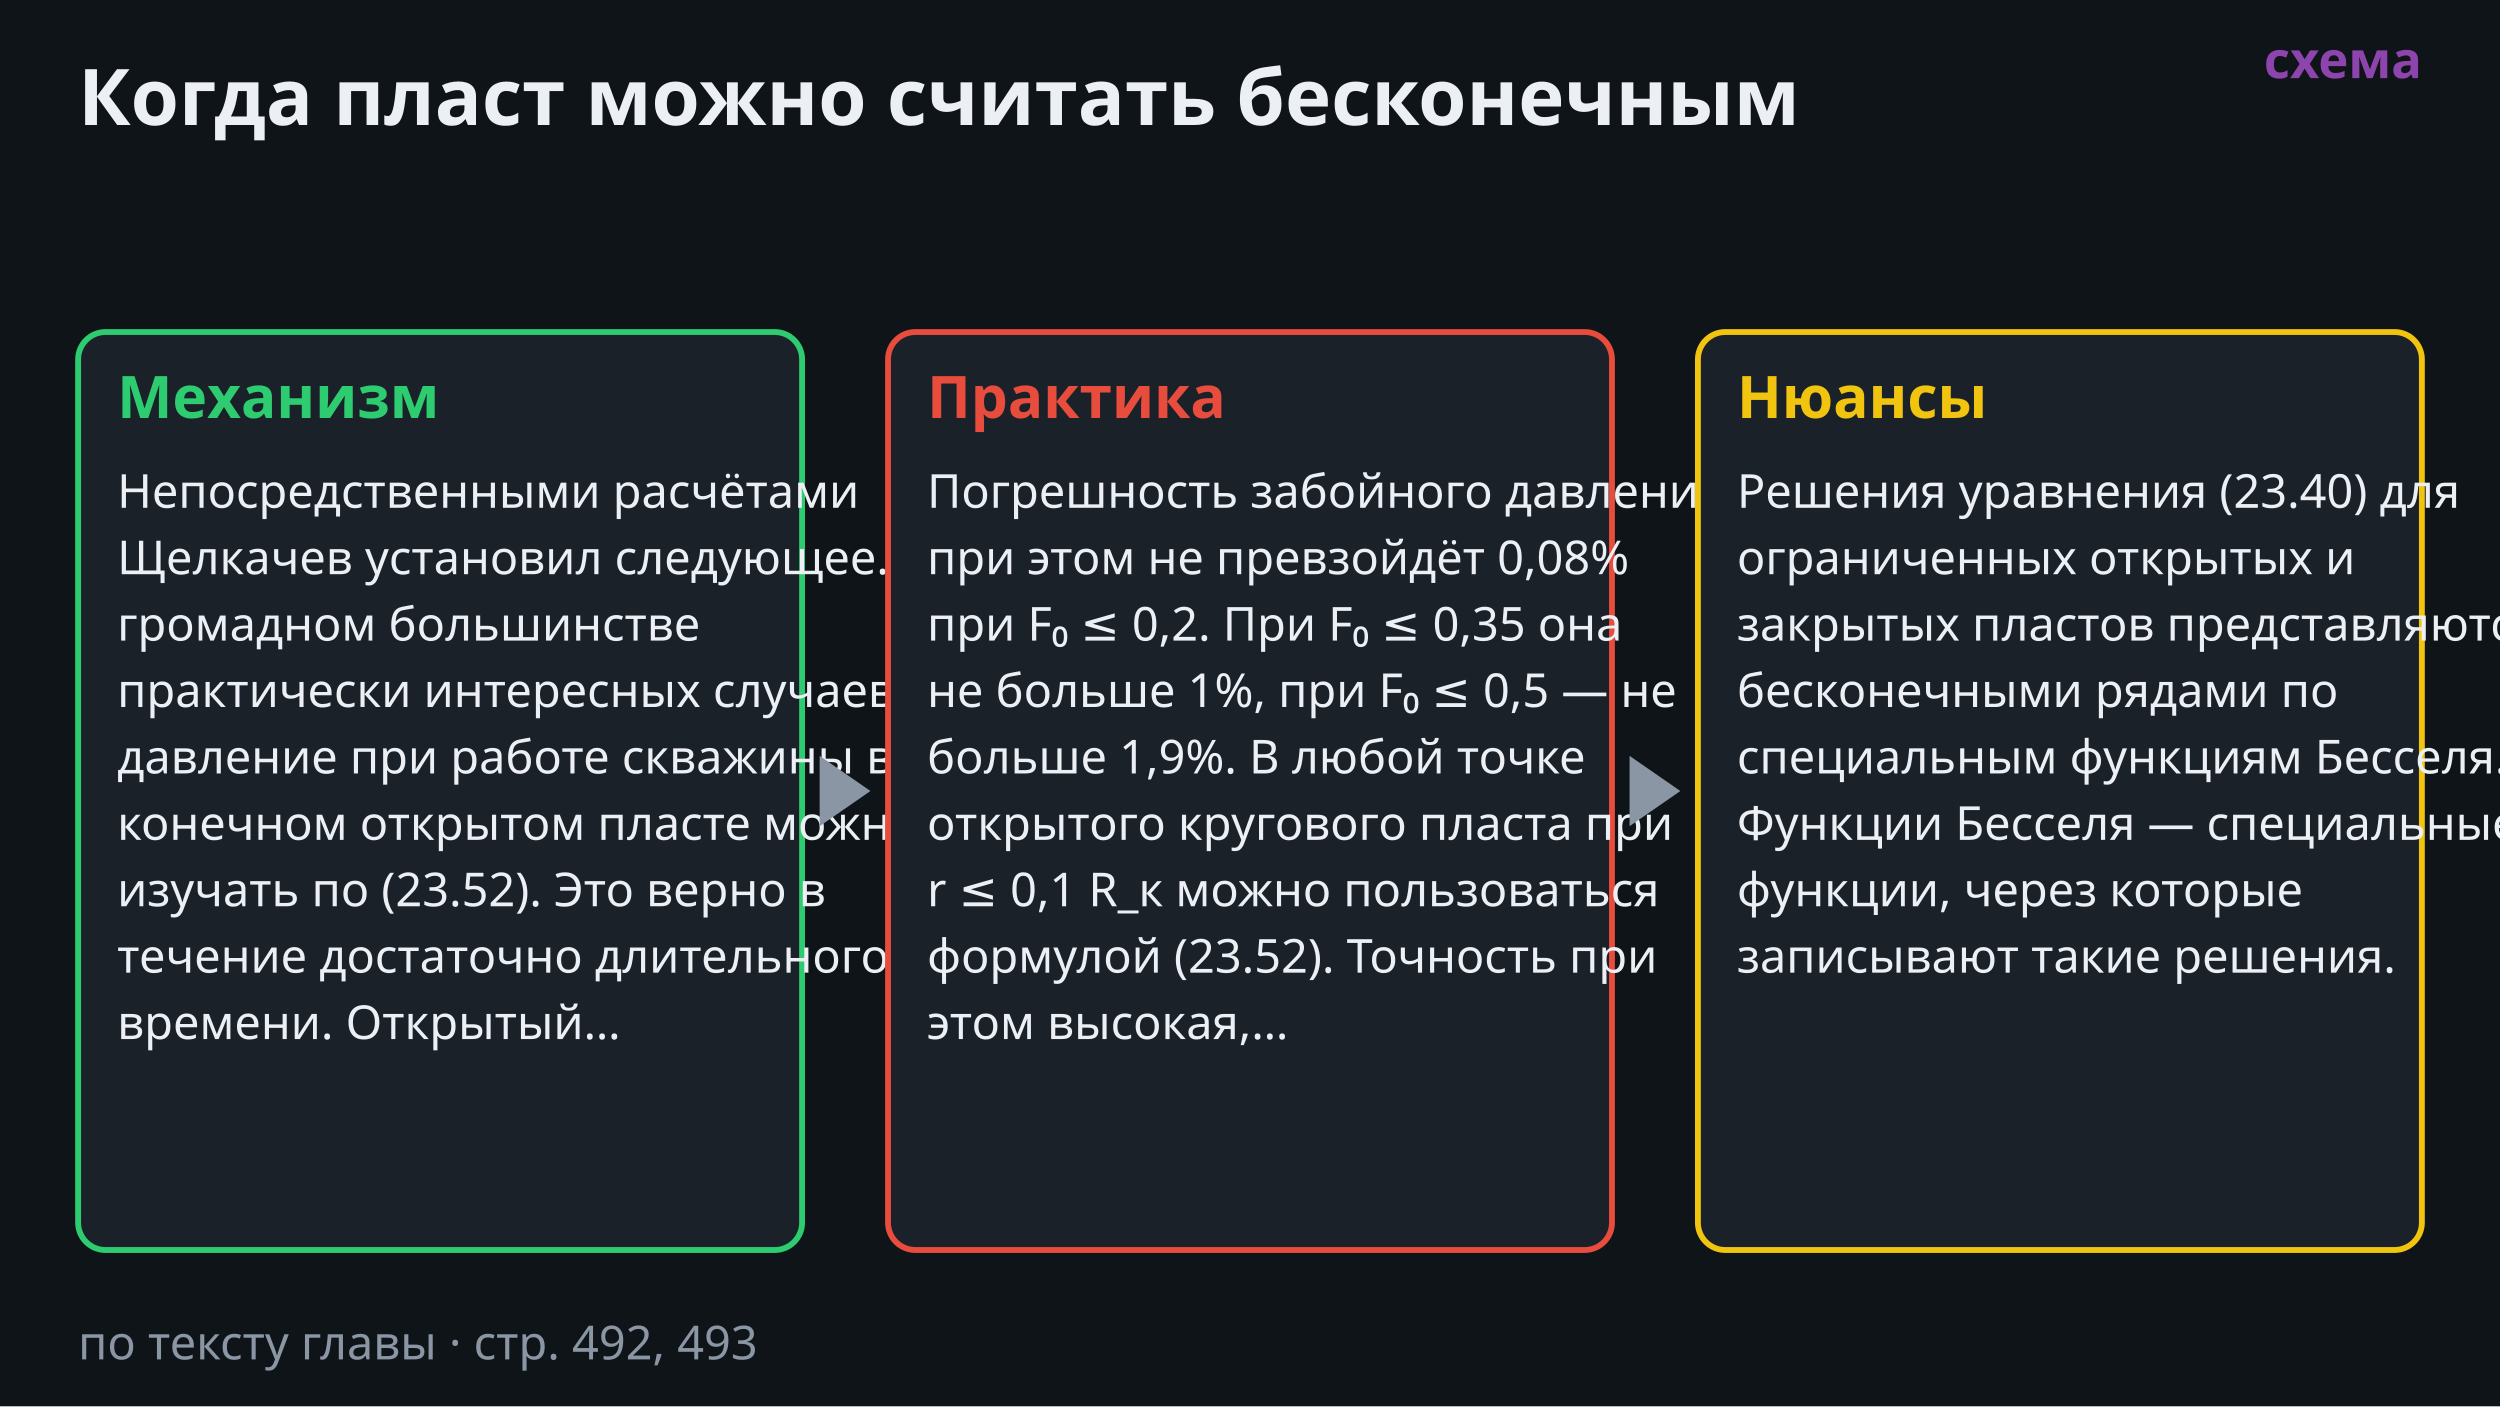
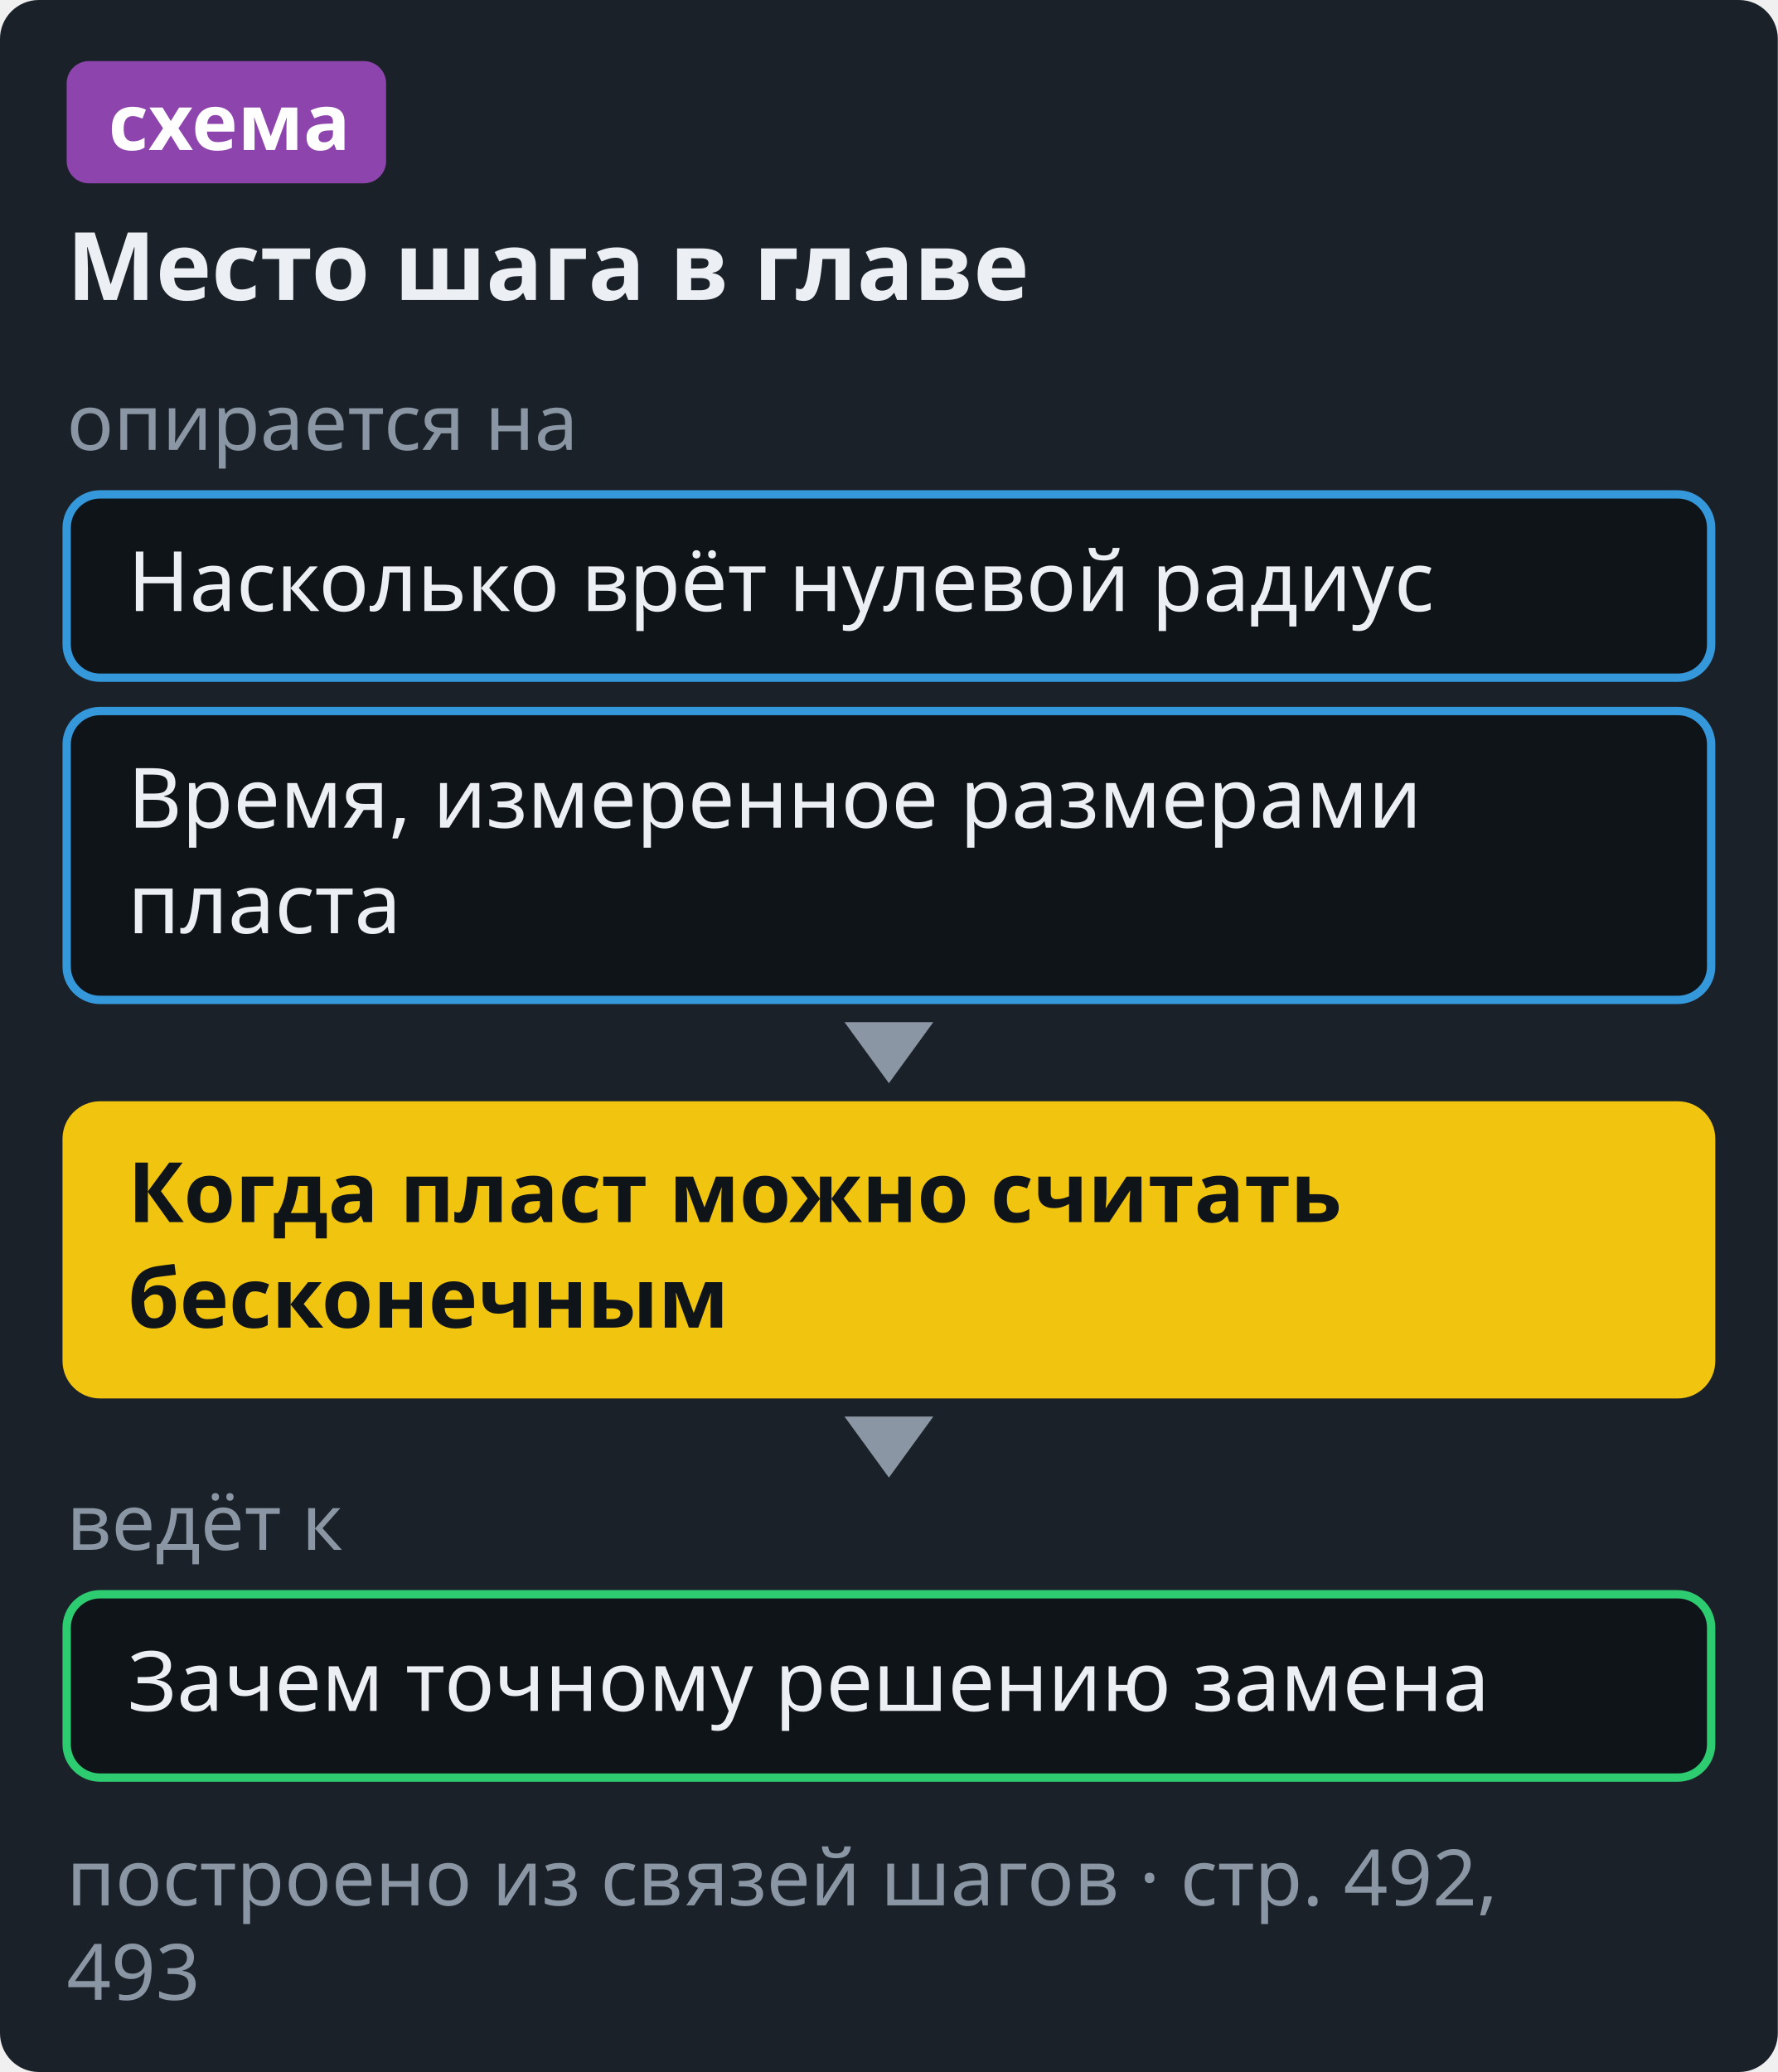
- <svg xmlns="http://www.w3.org/2000/svg" viewBox="0 0 1280 720" width="1280" height="720" style="max-width:100%;height:auto">
-   <rect width="1280" height="720" fill="#0F1419" />
-   <text x="40" y="64" font-family="Segoe UI" font-size="40" font-weight="700" fill="#ECEFF4">Когда пласт можно считать бесконечным</text>
-   <text x="1240" y="40" text-anchor="end" font-family="Segoe UI" font-size="26" font-weight="700" fill="#8E44AD">схема</text>
-   <rect x="40.0" y="170" width="370.667" height="470" rx="14" fill="#1A2129" stroke="#2ECC71" stroke-width="3" />
-   <text x="60.0" y="214" font-family="Segoe UI" font-size="30" font-weight="700" fill="#2ECC71">Механизм</text>
-   <text x="60.0" y="260" font-family="Segoe UI" font-size="24" fill="#ECEFF4">Непосредственными расчётами</text>
-   <text x="60.0" y="294" font-family="Segoe UI" font-size="24" fill="#ECEFF4">Щелкачев установил следующее. В</text>
-   <text x="60.0" y="328" font-family="Segoe UI" font-size="24" fill="#ECEFF4">громадном большинстве</text>
-   <text x="60.0" y="362" font-family="Segoe UI" font-size="24" fill="#ECEFF4">практически интересных случаев</text>
-   <text x="60.0" y="396" font-family="Segoe UI" font-size="24" fill="#ECEFF4">давление при работе скважины в</text>
-   <text x="60.0" y="430" font-family="Segoe UI" font-size="24" fill="#ECEFF4">конечном открытом пласте можно</text>
-   <text x="60.0" y="464" font-family="Segoe UI" font-size="24" fill="#ECEFF4">изучать по (23.52). Это верно в</text>
-   <text x="60.0" y="498" font-family="Segoe UI" font-size="24" fill="#ECEFF4">течение достаточно длительного</text>
-   <text x="60.0" y="532" font-family="Segoe UI" font-size="24" fill="#ECEFF4">времени. Открытый…</text>
-   <polygon points="419.667,387 445.667,405 419.667,423" fill="#8A96A3" />
-   <rect x="454.667" y="170" width="370.667" height="470" rx="14" fill="#1A2129" stroke="#E74C3C" stroke-width="3" />
-   <text x="474.667" y="214" font-family="Segoe UI" font-size="30" font-weight="700" fill="#E74C3C">Практика</text>
-   <text x="474.667" y="260" font-family="Segoe UI" font-size="24" fill="#ECEFF4">Погрешность забойного давления</text>
-   <text x="474.667" y="294" font-family="Segoe UI" font-size="24" fill="#ECEFF4">при этом не превзойдёт 0,08%</text>
-   <text x="474.667" y="328" font-family="Segoe UI" font-size="24" fill="#ECEFF4">при F₀ ≤ 0,2. При F₀ ≤ 0,35 она</text>
-   <text x="474.667" y="362" font-family="Segoe UI" font-size="24" fill="#ECEFF4">не больше 1%, при F₀ ≤ 0,5 — не</text>
-   <text x="474.667" y="396" font-family="Segoe UI" font-size="24" fill="#ECEFF4">больше 1,9%. В любой точке</text>
-   <text x="474.667" y="430" font-family="Segoe UI" font-size="24" fill="#ECEFF4">открытого кругового пласта при</text>
-   <text x="474.667" y="464" font-family="Segoe UI" font-size="24" fill="#ECEFF4">r ≤ 0,1 R_к можно пользоваться</text>
-   <text x="474.667" y="498" font-family="Segoe UI" font-size="24" fill="#ECEFF4">формулой (23.52). Точность при</text>
-   <text x="474.667" y="532" font-family="Segoe UI" font-size="24" fill="#ECEFF4">этом высокая,…</text>
-   <polygon points="834.333,387 860.333,405 834.333,423" fill="#8A96A3" />
-   <rect x="869.333" y="170" width="370.667" height="470" rx="14" fill="#1A2129" stroke="#F1C40F" stroke-width="3" />
-   <text x="889.333" y="214" font-family="Segoe UI" font-size="30" font-weight="700" fill="#F1C40F">Нюансы</text>
-   <text x="889.333" y="260" font-family="Segoe UI" font-size="24" fill="#ECEFF4">Решения уравнения (23.40) для</text>
-   <text x="889.333" y="294" font-family="Segoe UI" font-size="24" fill="#ECEFF4">ограниченных открытых и</text>
-   <text x="889.333" y="328" font-family="Segoe UI" font-size="24" fill="#ECEFF4">закрытых пластов представляются</text>
-   <text x="889.333" y="362" font-family="Segoe UI" font-size="24" fill="#ECEFF4">бесконечными рядами по</text>
-   <text x="889.333" y="396" font-family="Segoe UI" font-size="24" fill="#ECEFF4">специальным функциям Бесселя.</text>
-   <text x="889.333" y="430" font-family="Segoe UI" font-size="24" fill="#ECEFF4">Функции Бесселя — специальные</text>
-   <text x="889.333" y="464" font-family="Segoe UI" font-size="24" fill="#ECEFF4">функции, через которые</text>
-   <text x="889.333" y="498" font-family="Segoe UI" font-size="24" fill="#ECEFF4">записывают такие решения.</text>
-   <text x="40" y="696" font-family="Segoe UI" font-size="24" fill="#8A96A3">по тексту главы · стр. 492, 493</text>
+ <svg xmlns="http://www.w3.org/2000/svg" viewBox="0 0 640 746" width="640" height="746" style="max-width:100%;height:auto">
+   <rect width="640" height="746" rx="14" fill="#1A2129" />
+   <rect x="24" y="22" width="115" height="44" rx="8" fill="#8E44AD" />
+   <text x="39.0" y="54.0" font-family="Segoe UI,system-ui,sans-serif" font-size="28" font-weight="600" fill="#FFFFFF" text-anchor="start">схема</text>
+   <text x="24.0" y="108.0" font-family="Segoe UI,system-ui,sans-serif" font-size="34" font-weight="700" fill="#ECEFF4" text-anchor="start">Место шага в главе</text>
+   <text x="24.0" y="162.0" font-family="Segoe UI,system-ui,sans-serif" font-size="28" font-weight="400" fill="#8A96A3" text-anchor="start">опирается на</text>
+   <rect x="24" y="178" width="592" height="66" rx="12" fill="#0F1419" stroke="#3498DB" stroke-width="3" />
+   <text x="46.0" y="220.0" font-family="Segoe UI,system-ui,sans-serif" font-size="30" font-weight="400" fill="#ECEFF4" text-anchor="start">Насколько врёт нулевой радиус</text>
+   <rect x="24" y="256" width="592" height="104" rx="12" fill="#0F1419" stroke="#3498DB" stroke-width="3" />
+   <text x="46.0" y="298.0" font-family="Segoe UI,system-ui,sans-serif" font-size="30" font-weight="400" fill="#ECEFF4" text-anchor="start">Время, измеренное размерами</text>
+   <text x="46.0" y="336.0" font-family="Segoe UI,system-ui,sans-serif" font-size="30" font-weight="400" fill="#ECEFF4" text-anchor="start">пласта</text>
+   <polygon points="304.0,368 336.0,368 320.0,390" fill="#8A96A3" />
+   <rect x="24" y="398" width="592" height="104" rx="12" fill="#F1C40F" stroke="#F1C40F" stroke-width="3" />
+   <text x="46.0" y="440.0" font-family="Segoe UI,system-ui,sans-serif" font-size="30" font-weight="700" fill="#0F1419" text-anchor="start">Когда пласт можно считать</text>
+   <text x="46.0" y="478.0" font-family="Segoe UI,system-ui,sans-serif" font-size="30" font-weight="700" fill="#0F1419" text-anchor="start">бесконечным</text>
+   <polygon points="304.0,510 336.0,510 320.0,532" fill="#8A96A3" />
+   <text x="24.0" y="558.0" font-family="Segoe UI,system-ui,sans-serif" font-size="28" font-weight="400" fill="#8A96A3" text-anchor="start">ведёт к</text>
+   <rect x="24" y="574" width="592" height="66" rx="12" fill="#0F1419" stroke="#2ECC71" stroke-width="3" />
+   <text x="46.0" y="616.0" font-family="Segoe UI,system-ui,sans-serif" font-size="30" font-weight="400" fill="#ECEFF4" text-anchor="start">Зачем точному решению замена</text>
+   <text x="24.0" y="686.0" font-family="Segoe UI,system-ui,sans-serif" font-size="28" font-weight="400" fill="#8A96A3" text-anchor="start">построено из связей шагов · стр. 492,</text>
+   <text x="24.0" y="720.0" font-family="Segoe UI,system-ui,sans-serif" font-size="28" font-weight="400" fill="#8A96A3" text-anchor="start">493</text>
</svg>
